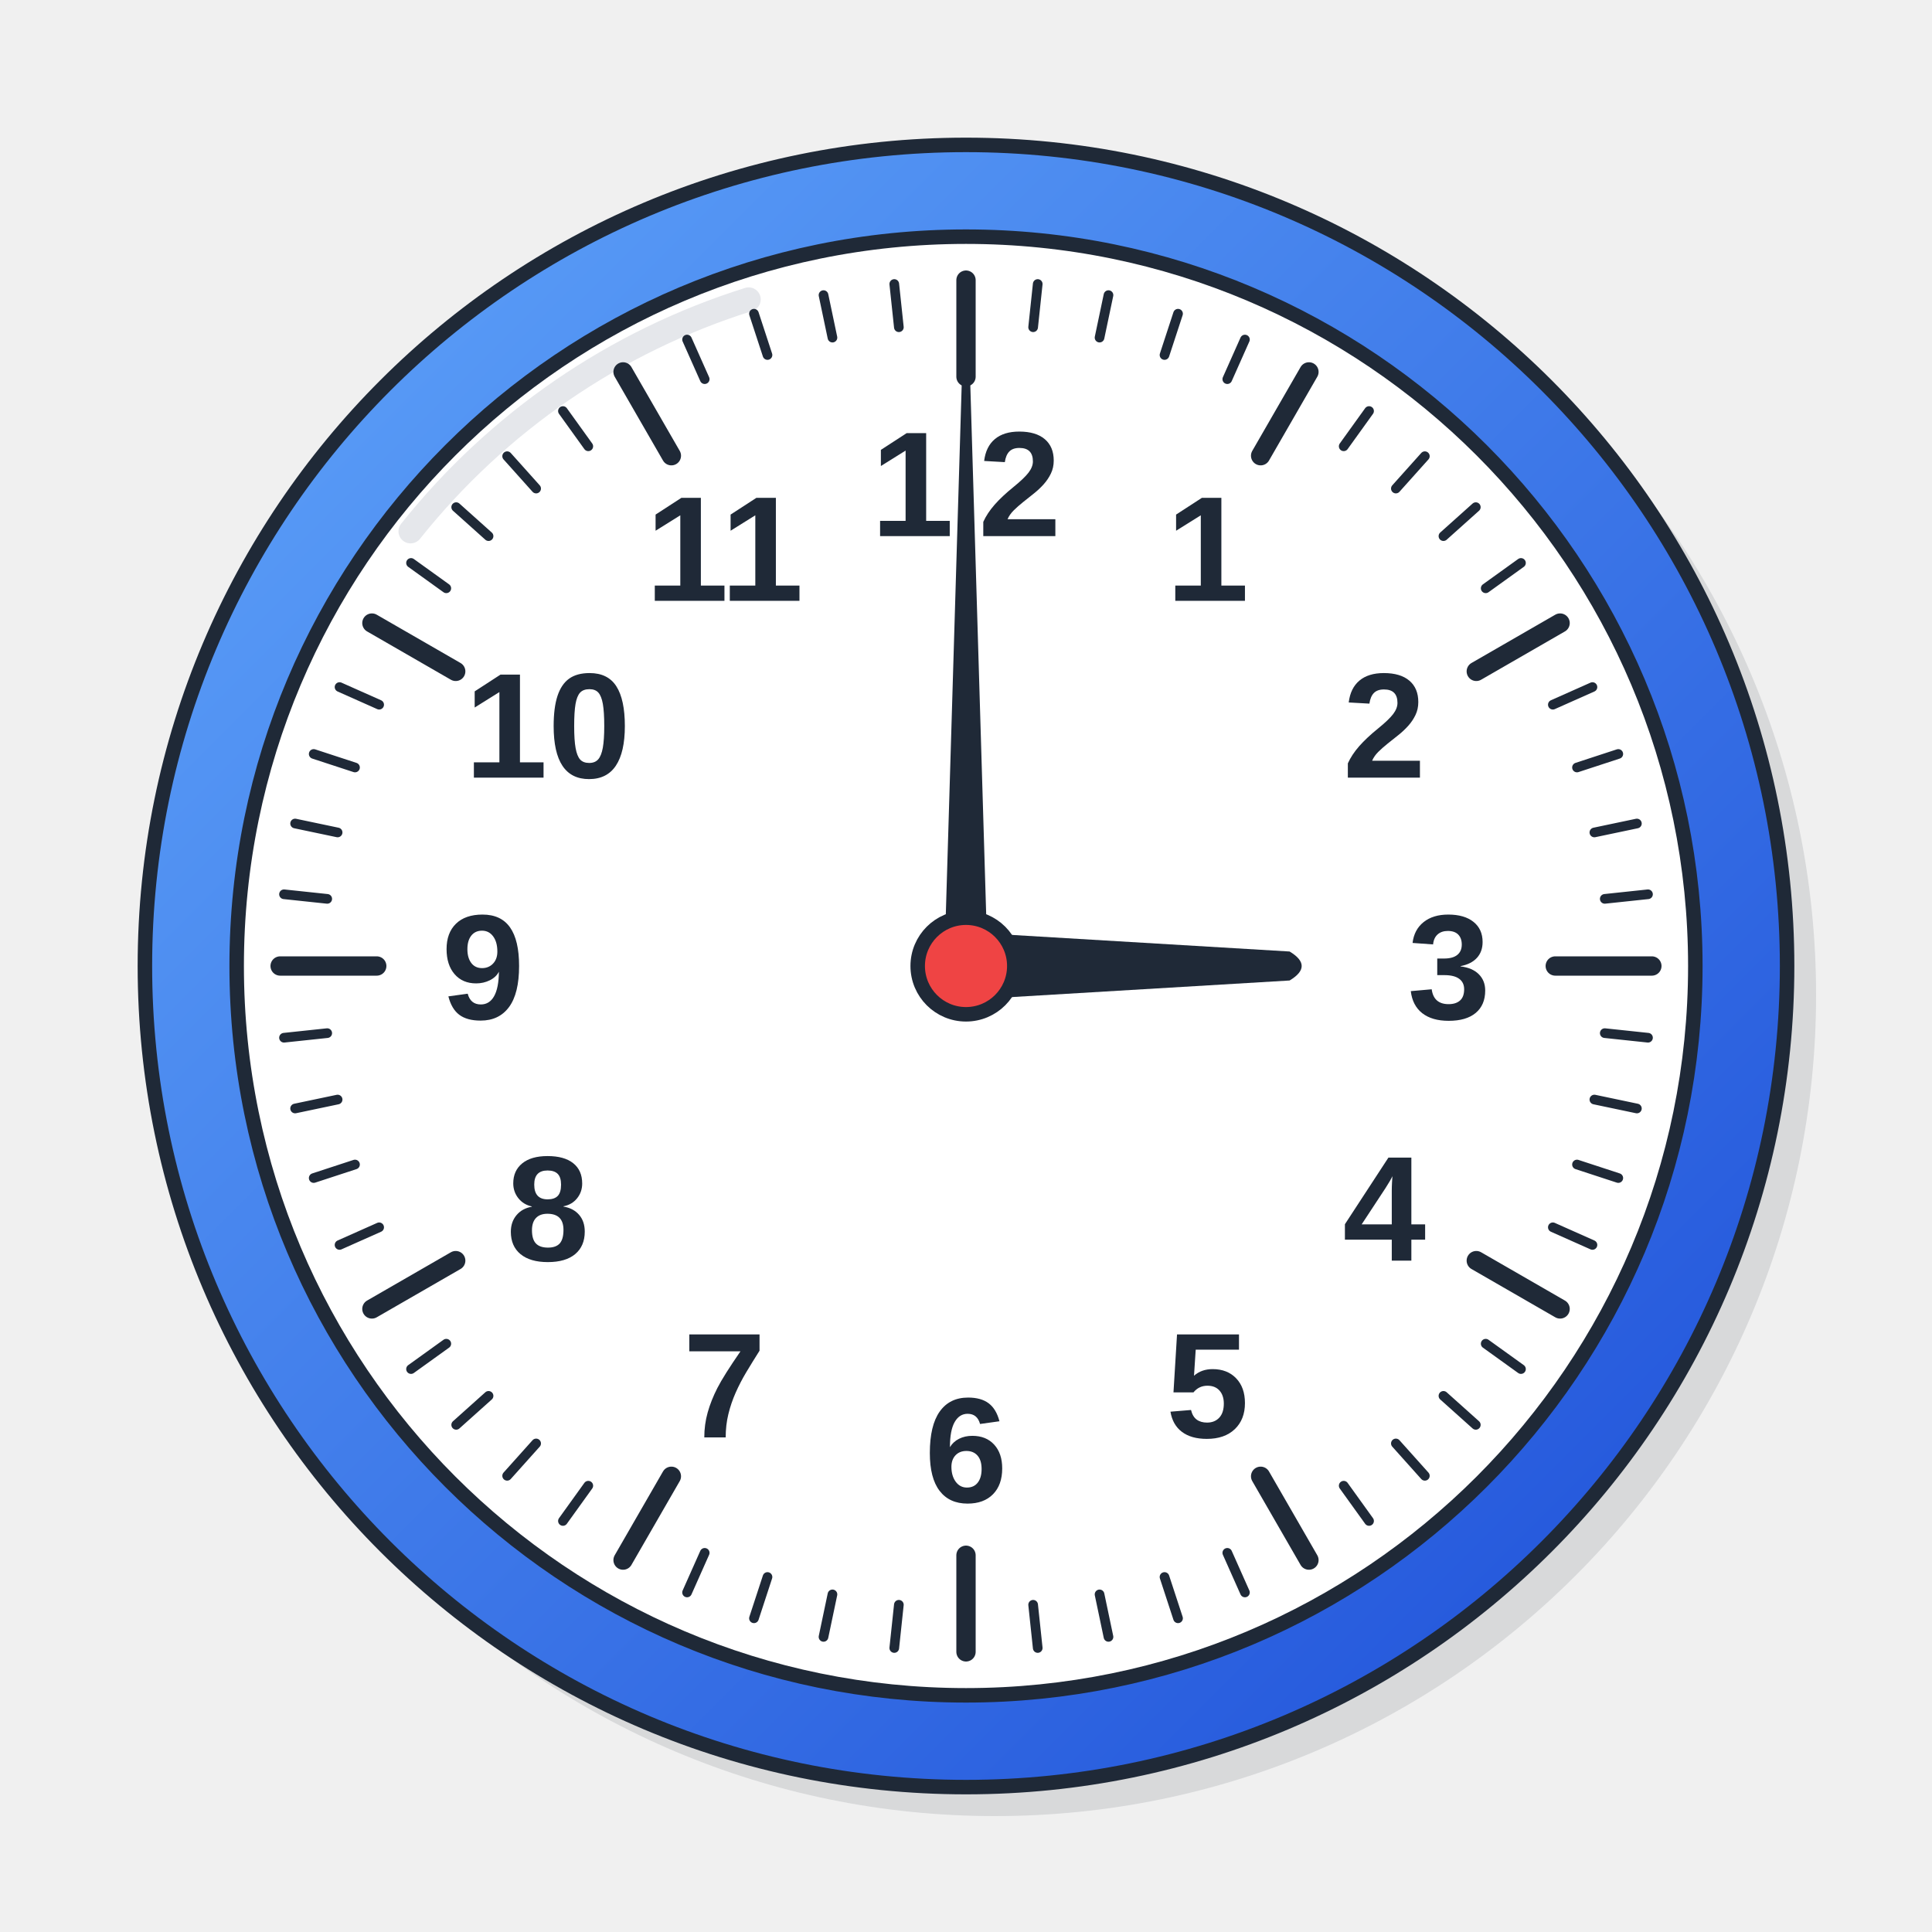
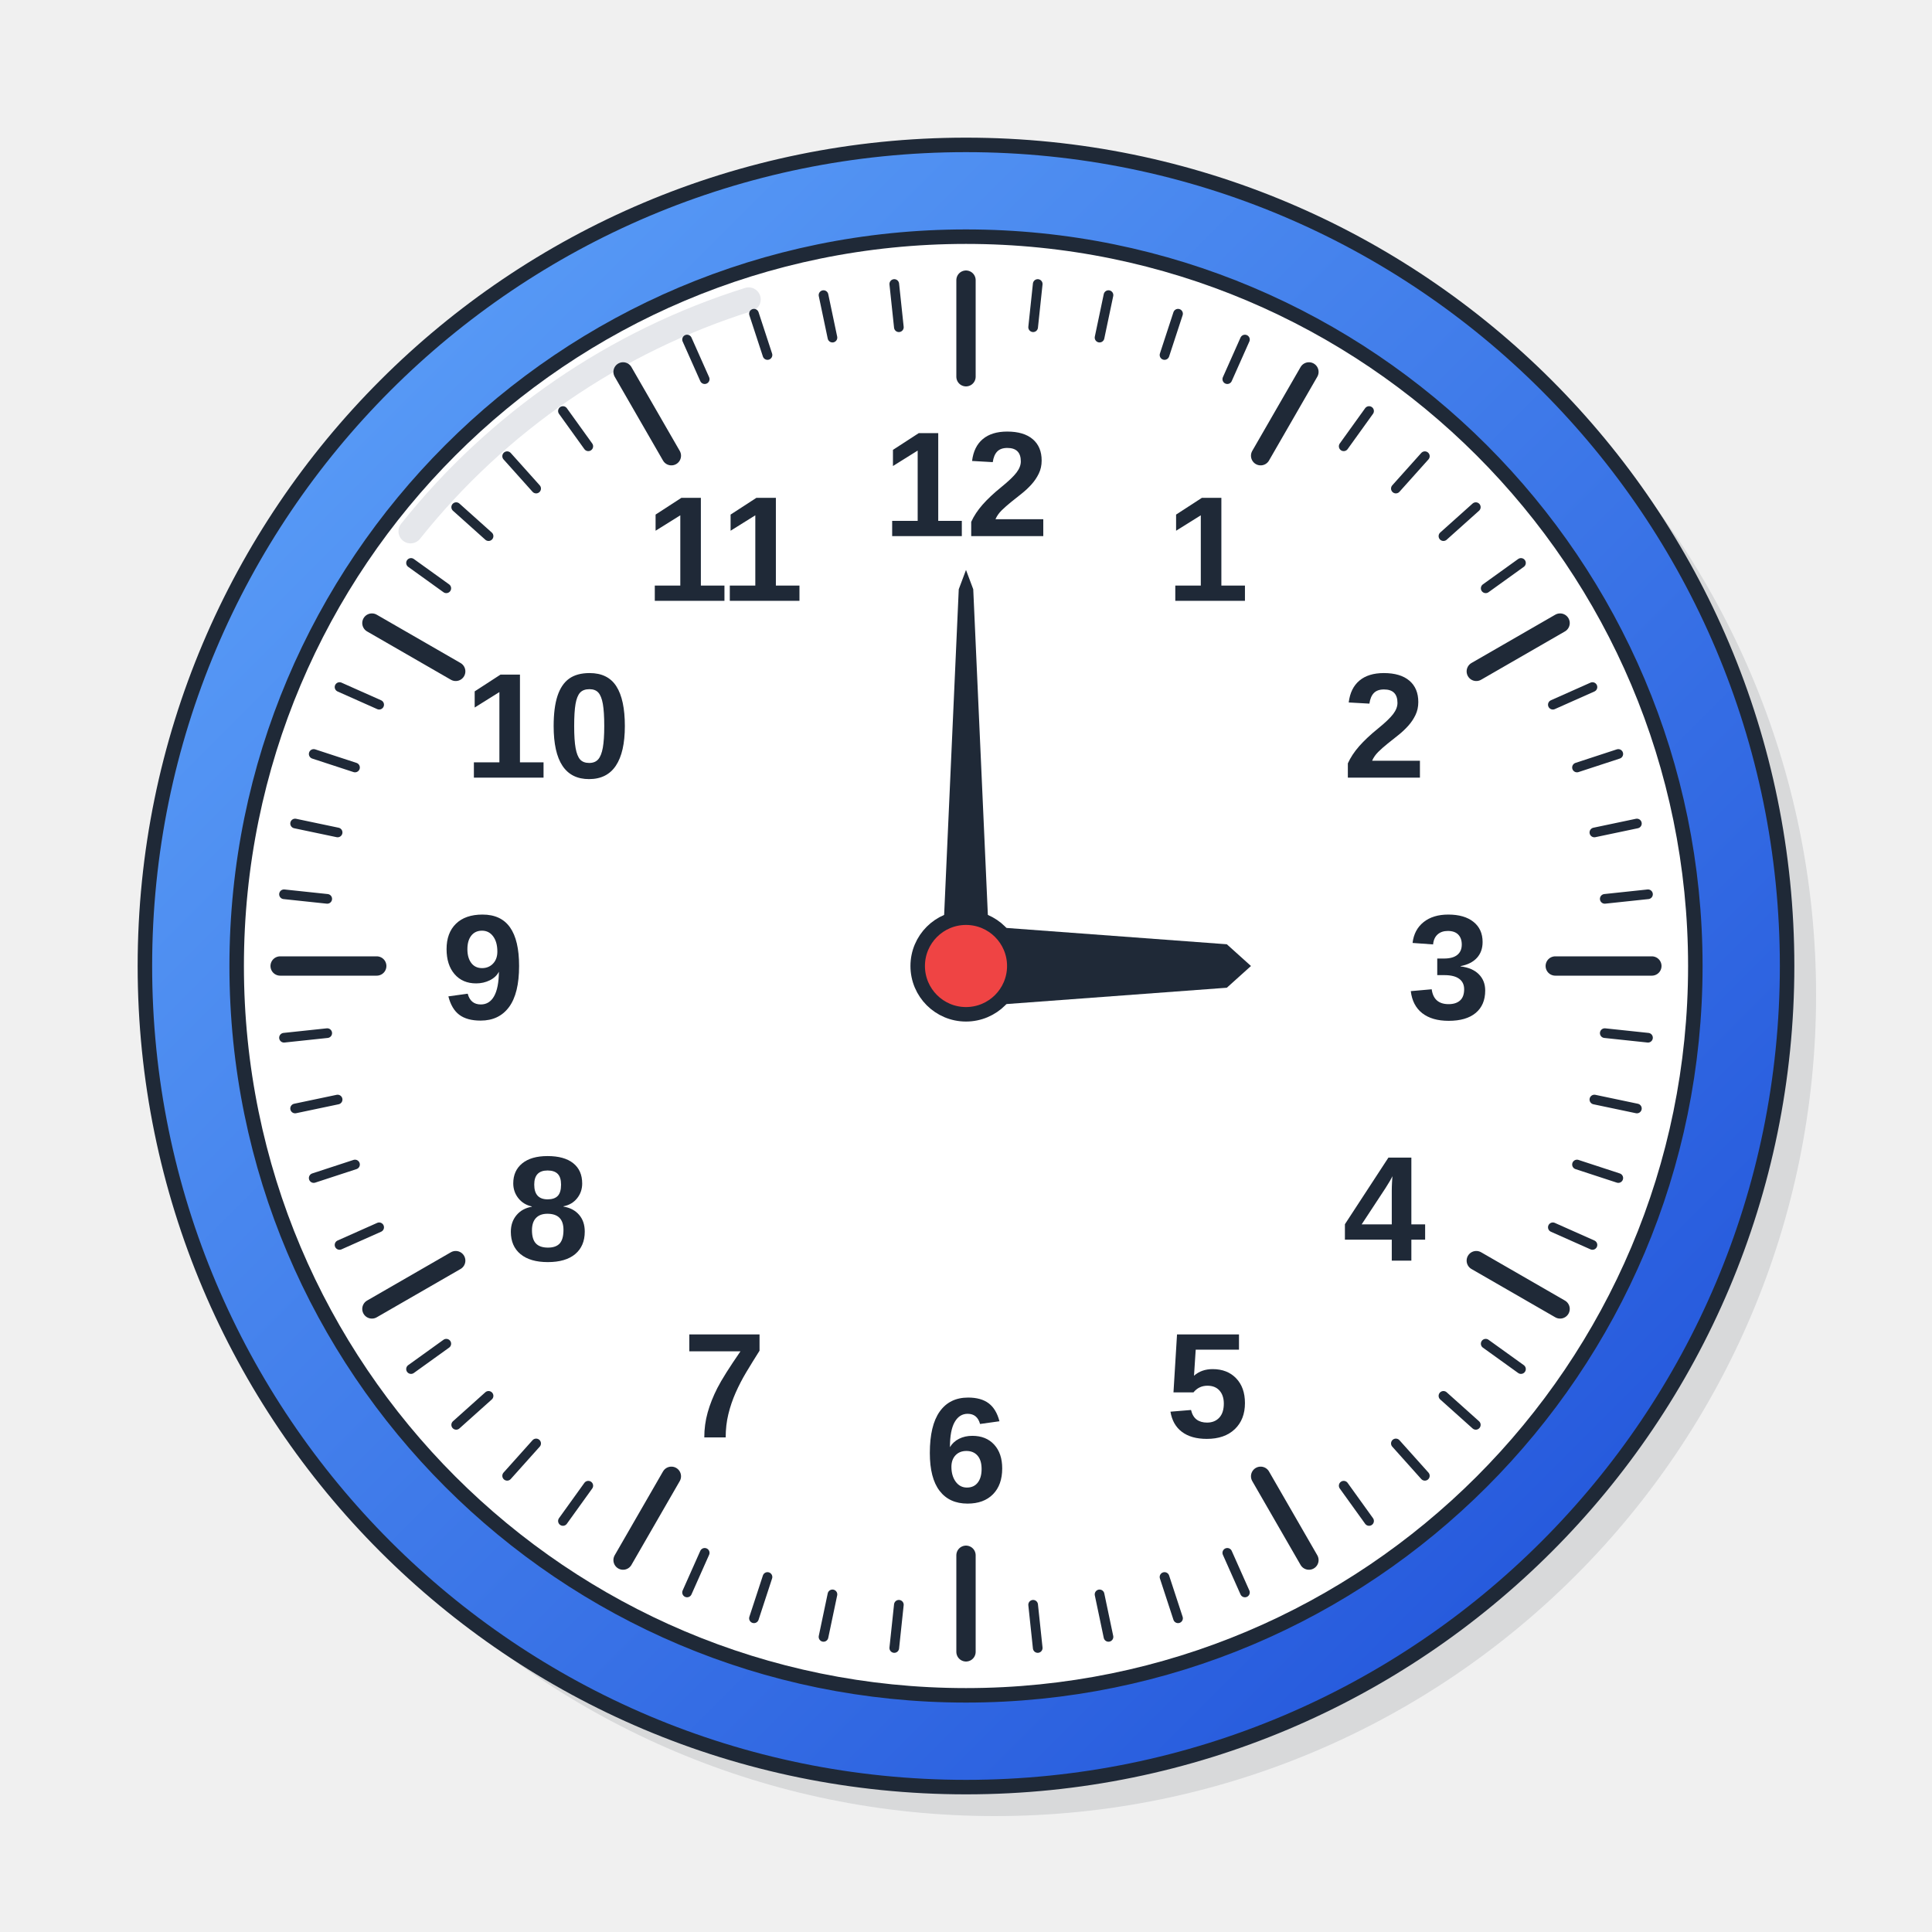
<svg xmlns="http://www.w3.org/2000/svg" viewBox="0 0 800 800">
  <defs>
    <linearGradient id="clock-rim" x1="0" y1="0" x2="1" y2="1">
      <stop offset="0" stop-color="#60a5fa" />
      <stop offset="1" stop-color="#1d4ed8" />
    </linearGradient>
  </defs>
  <circle cx="412" cy="412" r="340" fill="#1f2937" opacity="0.12" />
  <circle cx="400" cy="400" r="340" fill="url(#clock-rim)" stroke="#1f2937" stroke-width="6" />
  <circle cx="400" cy="400" r="302" fill="#ffffff" stroke="#1f2937" stroke-width="6" />
  <path d="M170 220 A290 290 0 0 1 310 124" fill="none" stroke="#e5e7eb" stroke-width="10" stroke-linecap="round" />
  <g stroke="#1f2937" stroke-linecap="round">
    <line x1="400" y1="116" x2="400" y2="156" stroke-width="8" />
    <line x1="429.7" y1="117.6" x2="427.8" y2="135.5" stroke-width="4" />
    <line x1="459" y1="122.2" x2="455.3" y2="139.8" stroke-width="4" />
    <line x1="487.8" y1="129.9" x2="482.2" y2="147" stroke-width="4" />
    <line x1="515.5" y1="140.6" x2="508.2" y2="157" stroke-width="4" />
    <line x1="542" y1="154" x2="522" y2="188.7" stroke-width="8" />
    <line x1="566.9" y1="170.2" x2="556.4" y2="184.8" stroke-width="4" />
    <line x1="590" y1="188.9" x2="578" y2="202.3" stroke-width="4" />
    <line x1="611.1" y1="210" x2="597.7" y2="222" stroke-width="4" />
    <line x1="629.8" y1="233.1" x2="615.2" y2="243.6" stroke-width="4" />
    <line x1="646" y1="258" x2="611.3" y2="278" stroke-width="8" />
    <line x1="659.4" y1="284.5" x2="643" y2="291.8" stroke-width="4" />
    <line x1="670.1" y1="312.2" x2="653" y2="317.8" stroke-width="4" />
    <line x1="677.8" y1="341" x2="660.2" y2="344.7" stroke-width="4" />
    <line x1="682.4" y1="370.3" x2="664.5" y2="372.2" stroke-width="4" />
    <line x1="684" y1="400" x2="644" y2="400" stroke-width="8" />
    <line x1="682.4" y1="429.7" x2="664.5" y2="427.8" stroke-width="4" />
    <line x1="677.8" y1="459" x2="660.2" y2="455.3" stroke-width="4" />
    <line x1="670.1" y1="487.8" x2="653" y2="482.2" stroke-width="4" />
    <line x1="659.4" y1="515.5" x2="643" y2="508.2" stroke-width="4" />
    <line x1="646" y1="542" x2="611.3" y2="522" stroke-width="8" />
    <line x1="629.8" y1="566.9" x2="615.2" y2="556.4" stroke-width="4" />
    <line x1="611.1" y1="590" x2="597.7" y2="578" stroke-width="4" />
    <line x1="590" y1="611.1" x2="578" y2="597.7" stroke-width="4" />
    <line x1="566.9" y1="629.8" x2="556.4" y2="615.2" stroke-width="4" />
    <line x1="542" y1="646" x2="522" y2="611.3" stroke-width="8" />
    <line x1="515.5" y1="659.4" x2="508.2" y2="643" stroke-width="4" />
    <line x1="487.8" y1="670.1" x2="482.2" y2="653" stroke-width="4" />
    <line x1="459" y1="677.8" x2="455.3" y2="660.2" stroke-width="4" />
    <line x1="429.7" y1="682.4" x2="427.8" y2="664.5" stroke-width="4" />
    <line x1="400" y1="684" x2="400" y2="644" stroke-width="8" />
    <line x1="370.3" y1="682.4" x2="372.2" y2="664.5" stroke-width="4" />
    <line x1="341" y1="677.8" x2="344.7" y2="660.2" stroke-width="4" />
    <line x1="312.2" y1="670.1" x2="317.8" y2="653" stroke-width="4" />
    <line x1="284.5" y1="659.4" x2="291.8" y2="643" stroke-width="4" />
    <line x1="258" y1="646" x2="278" y2="611.3" stroke-width="8" />
    <line x1="233.1" y1="629.8" x2="243.6" y2="615.2" stroke-width="4" />
    <line x1="210" y1="611.1" x2="222" y2="597.7" stroke-width="4" />
    <line x1="188.9" y1="590" x2="202.3" y2="578" stroke-width="4" />
    <line x1="170.2" y1="566.9" x2="184.8" y2="556.4" stroke-width="4" />
    <line x1="154" y1="542" x2="188.7" y2="522" stroke-width="8" />
    <line x1="140.6" y1="515.5" x2="157" y2="508.2" stroke-width="4" />
    <line x1="129.9" y1="487.8" x2="147" y2="482.2" stroke-width="4" />
    <line x1="122.2" y1="459" x2="139.8" y2="455.3" stroke-width="4" />
    <line x1="117.6" y1="429.7" x2="135.5" y2="427.8" stroke-width="4" />
    <line x1="116" y1="400" x2="156" y2="400" stroke-width="8" />
    <line x1="117.6" y1="370.3" x2="135.5" y2="372.2" stroke-width="4" />
    <line x1="122.2" y1="341" x2="139.8" y2="344.7" stroke-width="4" />
    <line x1="129.9" y1="312.2" x2="147" y2="317.8" stroke-width="4" />
    <line x1="140.6" y1="284.5" x2="157" y2="291.8" stroke-width="4" />
    <line x1="154" y1="258" x2="188.7" y2="278" stroke-width="8" />
    <line x1="170.2" y1="233.1" x2="184.8" y2="243.6" stroke-width="4" />
    <line x1="188.9" y1="210" x2="202.3" y2="222" stroke-width="4" />
    <line x1="210" y1="188.9" x2="222" y2="202.3" stroke-width="4" />
    <line x1="233.1" y1="170.2" x2="243.6" y2="184.8" stroke-width="4" />
    <line x1="258" y1="154" x2="278" y2="188.7" stroke-width="8" />
    <line x1="284.5" y1="140.6" x2="291.8" y2="157" stroke-width="4" />
    <line x1="312.2" y1="129.9" x2="317.8" y2="147" stroke-width="4" />
    <line x1="341" y1="122.2" x2="344.7" y2="139.8" stroke-width="4" />
    <line x1="370.3" y1="117.6" x2="372.2" y2="135.5" stroke-width="4" />
  </g>
  <g font-family="Arial, Helvetica, sans-serif" font-weight="700" font-size="62" fill="#1f2937" text-anchor="middle">
    <text x="500" y="248.8">1</text>
    <text x="573.2" y="322">2</text>
    <text x="600" y="422">3</text>
    <text x="573.2" y="522">4</text>
    <text x="500" y="595.2">5</text>
    <text x="400" y="622">6</text>
    <text x="300" y="595.2">7</text>
    <text x="226.8" y="522">8</text>
    <text x="200" y="422">9</text>
    <text x="226.8" y="322">10</text>
    <text x="300" y="248.8">11</text>
-     <text x="395" y="222" text-anchor="end">1</text>
-     <text x="405" y="222" text-anchor="start">2</text>
+     <text x="400" y="222">12</text>
  </g>
-   <path d="M391 400 L398.5 150 L401.5 150 L409 400 Q409 412 400 412 Q391 412 391 400 Z" fill="#1f2937" />
-   <path d="M400 386 L534 394 Q544 400 534 406 L400 414 Z" fill="#1f2937" />
+   <path d="M390 400 L397 244 L400 236 L403 244 L410 400 Q410 412 400 412 Q390 412 390 400 Z" fill="#1f2937" />
+   <path d="M400 383 L508 391 L518 400 L508 409 L400 417 Z" fill="#1f2937" />
  <circle cx="400" cy="400" r="20" fill="#ef4444" stroke="#1f2937" stroke-width="6" />
</svg>
